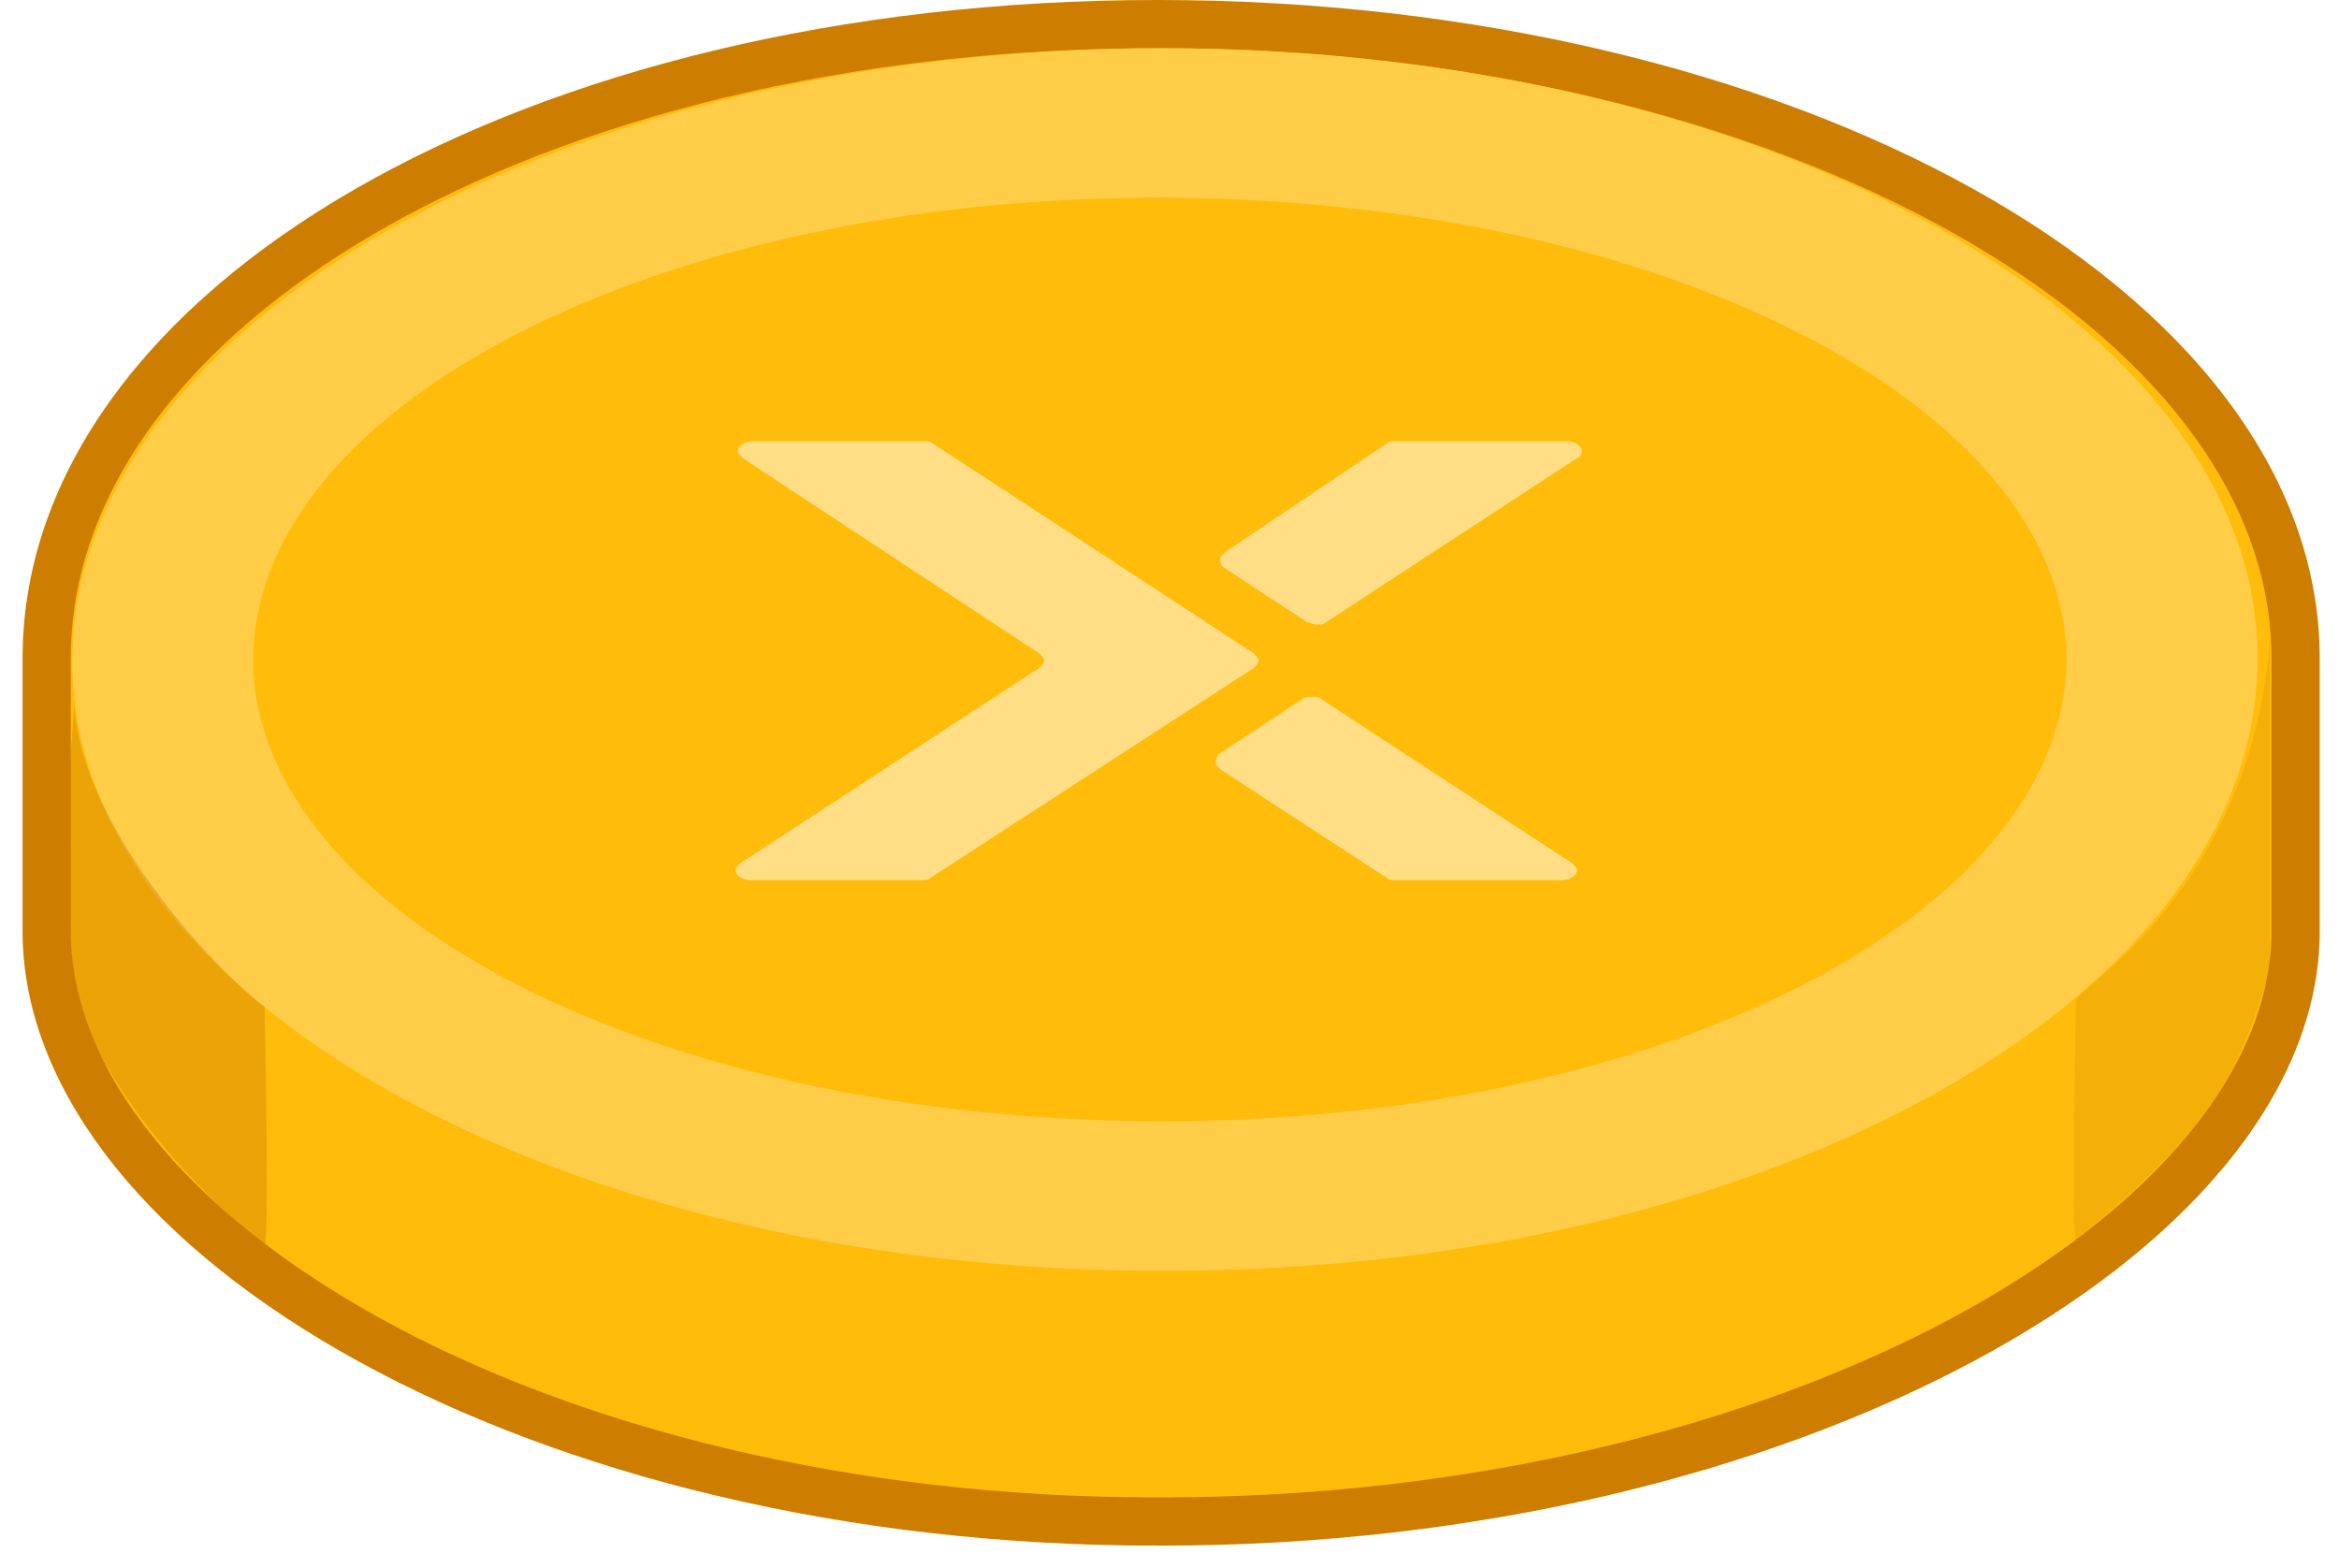
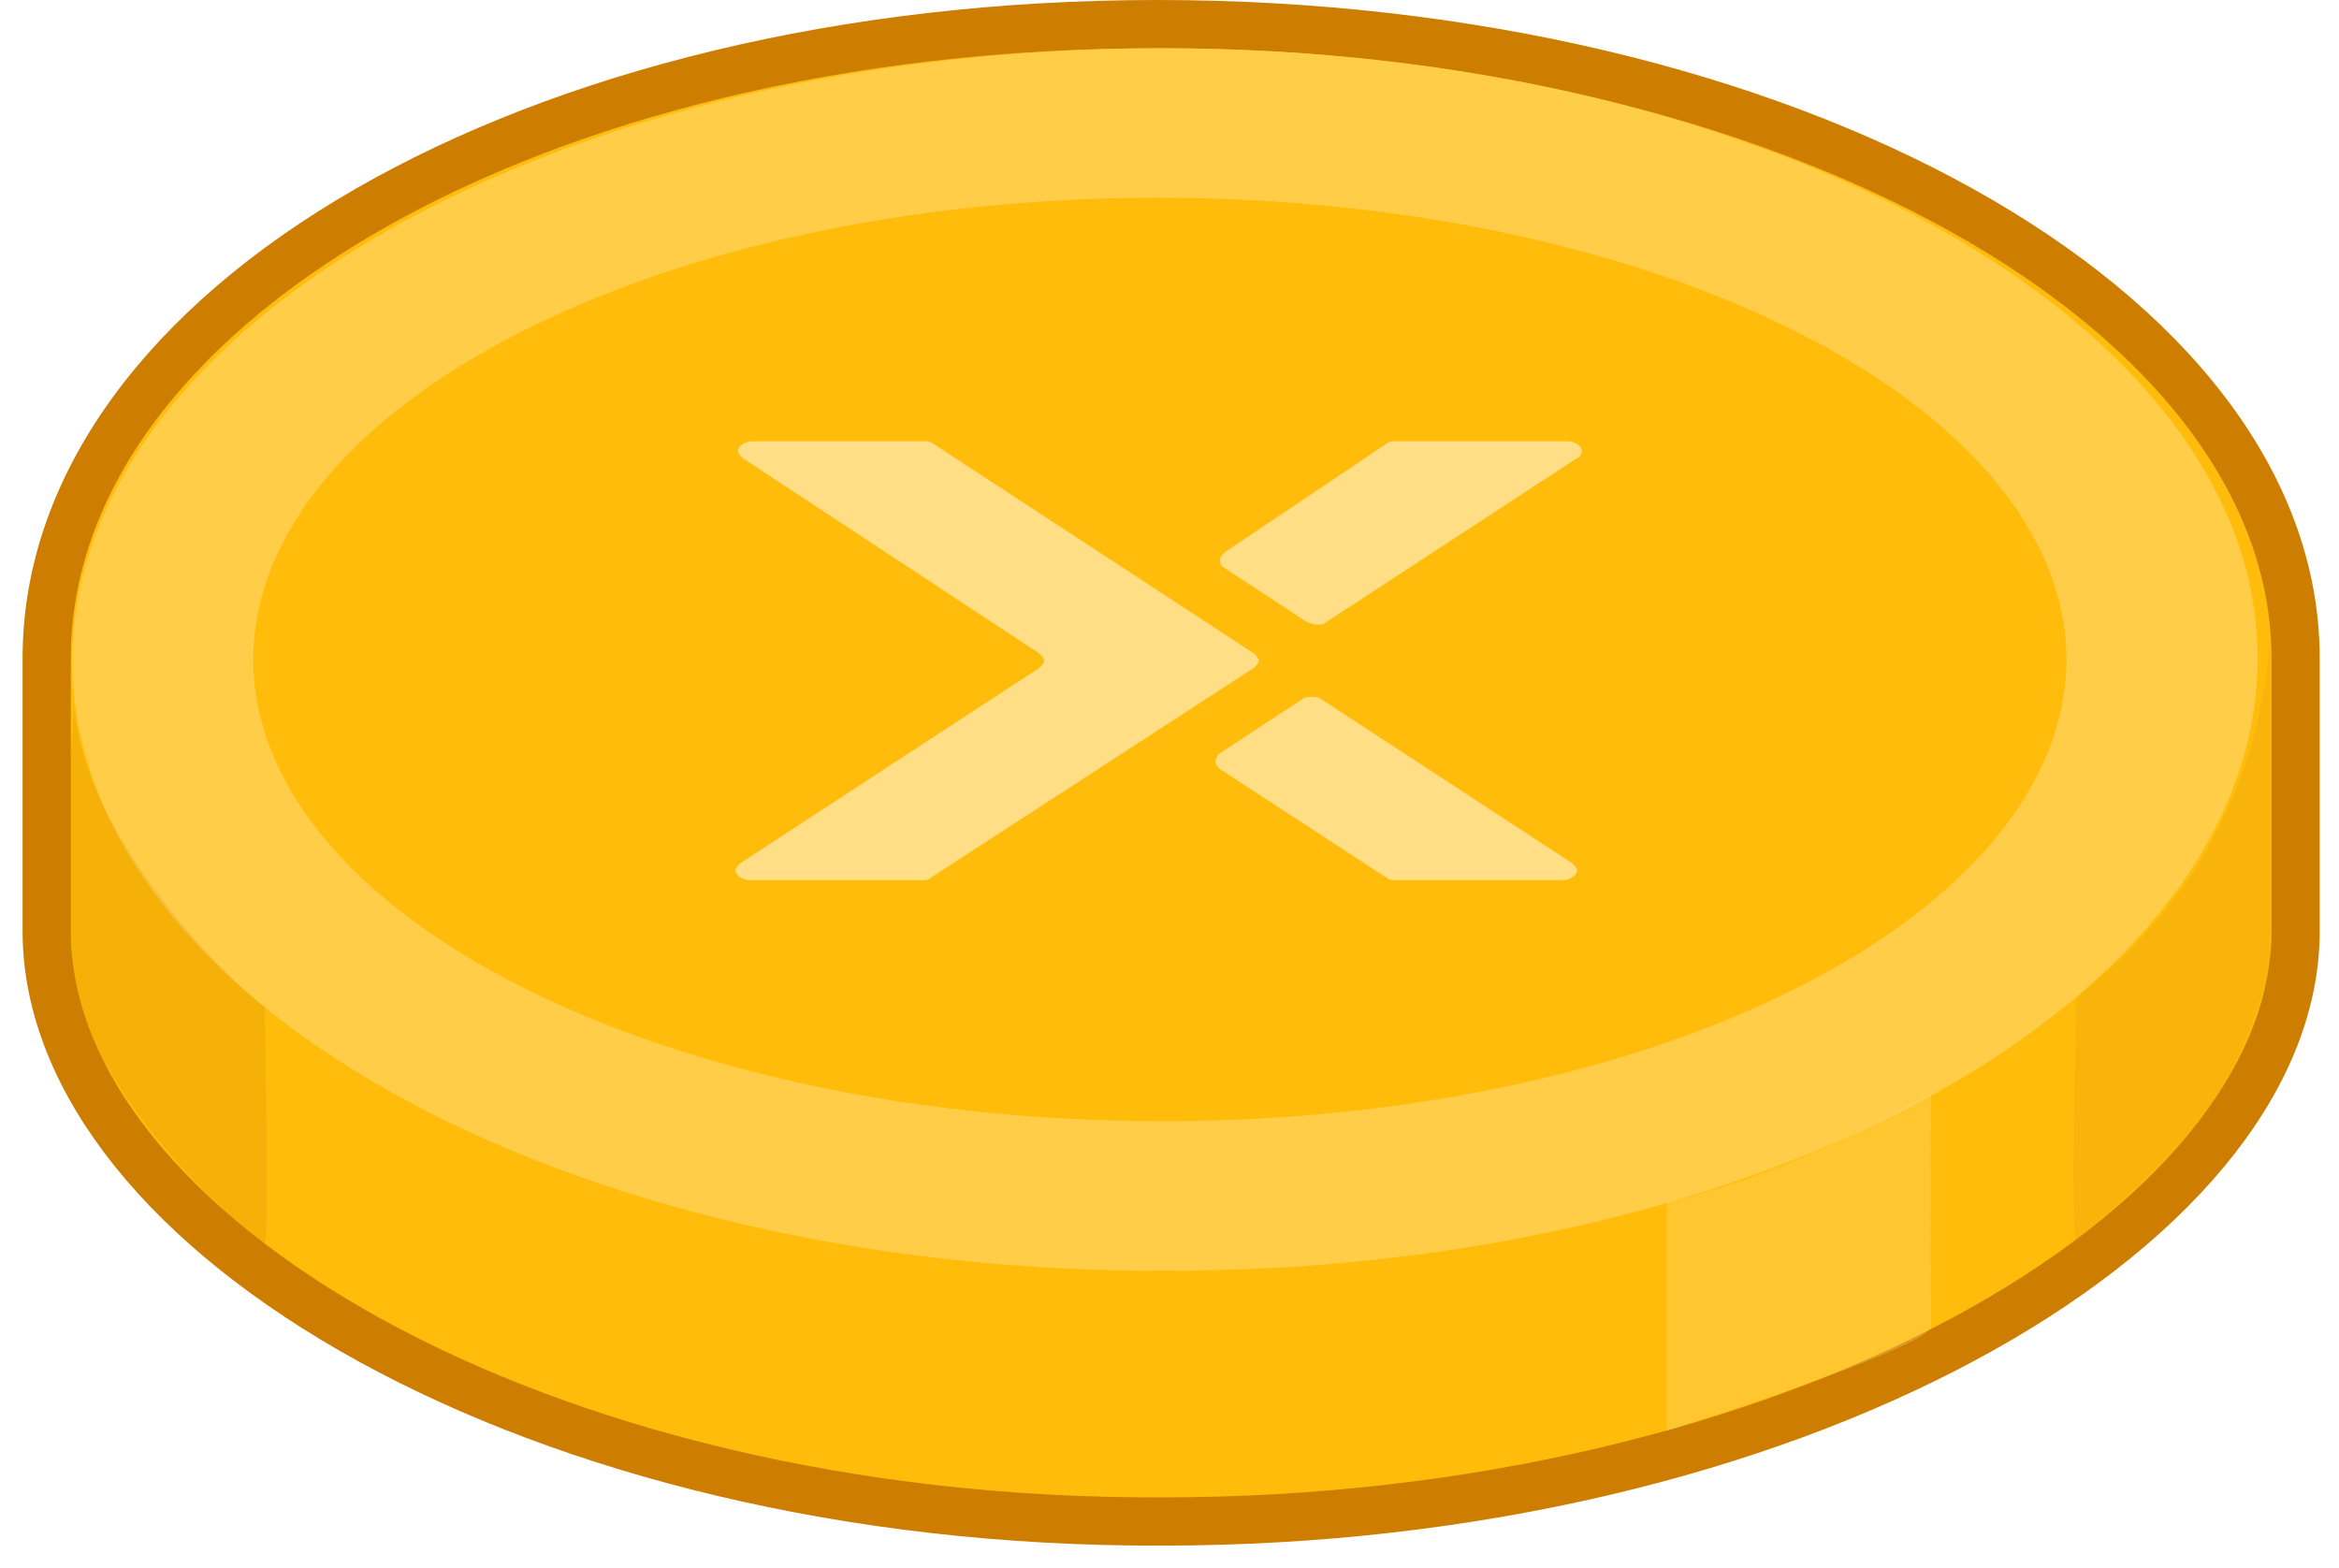
<svg xmlns="http://www.w3.org/2000/svg" width="97px" height="65px" viewBox="0 0 97 65" version="1.1">
  <defs />
  <g id="Page-1" stroke="none" stroke-width="1" fill="none" fill-rule="evenodd">
-     <g id="coins" transform="translate(1, 1)" fill-rule="nonzero">
-       <path d="M47,0 C21,0 0,11.9 0,26.4 L0,37.8 C0.1,50.2 21.2,62.2 47.2,62.1 C73.2,62.1 94.1,50.1 94.2,37.7 L94.2,26.3 C94.2,11.8 73,0 47,0" id="Fill-1" fill="#E69C00" />
-       <path d="M47,0 C21,0 0.936,11.8 0.936,26.3 L0.936,37.7 C1.036,50.1 21.2,62.2 47.2,62.1 C73.2,62.1 94.1,50.1 94.2,37.7 L94.2,26.3 C94.2,11.8 73,0 47,0 Z" id="Stroke-3" stroke="#CD7D00" stroke-width="2" fill="#FFBC0B" />
-       <path d="M47.409,51.7 C22.395,51.796 2,40.444 2,26.398 C2,12.448 22.203,1 47.216,1 C72.23,1 92.625,12.352 92.625,26.302 C92.625,40.348 72.422,51.7 47.409,51.7 Z" id="Fill-5" fill="#FFCD48" />
-       <path d="M84.7,26.3 C84.7,36.9 67.9,45.5 47.2,45.5 C26.5,45.5 9.6,37 9.5,26.4 C9.5,15.8 26.3,7.2 47,7.2 C67.8,7.2 84.6,15.8 84.7,26.3" id="Fill-9" fill="#FFBC0B" />
-       <path d="M37.6,35.4 C37.5,35.5 37.4,35.5 37.2,35.5 L30.1,35.5 C29.8,35.5 29.5,35.3 29.5,35.1 C29.5,35 29.6,34.9 29.7,34.8 L42.1,26.7 C42.2,26.6 42.3,26.5 42.3,26.4 C42.3,26.3 42.2,26.2 42.1,26.1 L29.8,18 C29.7,17.9 29.6,17.8 29.6,17.7 C29.6,17.5 29.9,17.3 30.2,17.3 L37.3,17.3 C37.4,17.3 37.6,17.3 37.7,17.4 L51,26.1 C51.1,26.2 51.2,26.3 51.2,26.4 C51.2,26.5 51.1,26.6 51,26.7 L37.6,35.4 Z M56.5,35.4 L49.6,30.9 C49.5,30.8 49.4,30.7 49.4,30.6 C49.4,30.5 49.5,30.4 49.5,30.3 L53,28 C53.1,27.9 53.3,27.9 53.4,27.9 C53.6,27.9 53.7,27.9 53.8,28 L64.2,34.8 C64.3,34.9 64.4,35 64.4,35.1 C64.4,35.3 64.1,35.5 63.8,35.5 L56.7,35.5 C56.8,35.5 56.6,35.5 56.5,35.4 Z M56.5,17.4 C56.6,17.3 56.7,17.3 56.9,17.3 L64,17.3 C64.3,17.3 64.6,17.5 64.6,17.7 C64.6,17.8 64.5,18 64.4,18 L54,24.8 C53.9,24.9 53.8,24.9 53.6,24.9 C53.4,24.9 53.3,24.8 53.2,24.8 L49.7,22.5 C49.6,22.4 49.6,22.3 49.6,22.2 C49.6,22.1 49.7,22 49.8,21.9 L56.5,17.4 Z" id="Fill-11" fill="#FFDE85" />
-       <path d="M1.641,33.884 L2.087,40.104 C1.987,40.104 3.354,45.233 9.975,50.663 C10.175,50.363 9.975,41.009 9.975,40.758 C7.567,38.925 2.37,33.109 2.087,28.292" id="Fill-13" fill="#CD7D00" opacity="0.4" />
-       <path d="M93.142,31.749 L93.142,39.344 C91.92,42.581 91.775,44.979 85.089,50.426 C84.889,50.126 85.089,40.945 85.089,40.49 C85.089,40.035 92.472,35.847 93.142,25.326" id="Fill-15" fill="#CD7D00" opacity="0.2" />
+     <g id="coins" transform="translate(1, 1)">
+       <path d="M47,0 C21,0 0,11.9 0,26.4 L0,37.8 C0.1,50.2 21.2,62.2 47.2,62.1 C73.2,62.1 94.1,50.1 94.2,37.7 L94.2,26.3 C94.2,11.8 73,0 47,0" id="Fill-1" fill="#E69C00" fill-rule="nonzero" />
+       <path d="M47,0 C21,0 0.936,11.8 0.936,26.3 L0.936,37.7 C1.036,50.1 21.2,62.2 47.2,62.1 C73.2,62.1 94.1,50.1 94.2,37.7 L94.2,26.3 C94.2,11.8 73,0 47,0 Z" id="Stroke-3" stroke="#CD7D00" stroke-width="2" fill="#FFBC0B" fill-rule="nonzero" />
+       <path d="M47.409,51.7 C22.395,51.796 2,40.444 2,26.398 C2,12.448 22.203,1 47.216,1 C72.23,1 92.625,12.352 92.625,26.302 C92.625,40.348 72.422,51.7 47.409,51.7 Z" id="Fill-5" fill="#FFCD48" fill-rule="nonzero" />
+       <path d="M84.7,26.3 C84.7,36.9 67.9,45.5 47.2,45.5 C26.5,45.5 9.6,37 9.5,26.4 C9.5,15.8 26.3,7.2 47,7.2 C67.8,7.2 84.6,15.8 84.7,26.3" id="Fill-9" fill="#FFBC0B" fill-rule="nonzero" />
+       <path d="M37.6,35.4 C37.5,35.5 37.4,35.5 37.2,35.5 L30.1,35.5 C29.8,35.5 29.5,35.3 29.5,35.1 C29.5,35 29.6,34.9 29.7,34.8 L42.1,26.7 C42.2,26.6 42.3,26.5 42.3,26.4 C42.3,26.3 42.2,26.2 42.1,26.1 L29.8,18 C29.7,17.9 29.6,17.8 29.6,17.7 C29.6,17.5 29.9,17.3 30.2,17.3 L37.3,17.3 C37.4,17.3 37.6,17.3 37.7,17.4 L51,26.1 C51.1,26.2 51.2,26.3 51.2,26.4 C51.2,26.5 51.1,26.6 51,26.7 L37.6,35.4 Z M56.5,35.4 L49.6,30.9 C49.5,30.8 49.4,30.7 49.4,30.6 C49.4,30.5 49.5,30.4 49.5,30.3 L53,28 C53.1,27.9 53.3,27.9 53.4,27.9 C53.6,27.9 53.7,27.9 53.8,28 L64.2,34.8 C64.3,34.9 64.4,35 64.4,35.1 C64.4,35.3 64.1,35.5 63.8,35.5 L56.7,35.5 C56.8,35.5 56.6,35.5 56.5,35.4 Z M56.5,17.4 C56.6,17.3 56.7,17.3 56.9,17.3 L64,17.3 C64.3,17.3 64.6,17.5 64.6,17.7 C64.6,17.8 64.5,18 64.4,18 L54,24.8 C53.9,24.9 53.8,24.9 53.6,24.9 C53.4,24.9 53.3,24.8 53.2,24.8 L49.7,22.5 C49.6,22.4 49.6,22.3 49.6,22.2 C49.6,22.1 49.7,22 49.8,21.9 L56.5,17.4 Z" id="Fill-11" fill="#FFDE85" fill-rule="nonzero" />
+       <path d="M1.641,33.884 L2.087,40.104 C1.987,40.104 3.354,45.233 9.975,50.663 C10.175,50.363 9.975,41.009 9.975,40.758 C7.567,38.925 2.37,33.109 2.087,28.292" id="Fill-13" fill="#CD7D00" fill-rule="nonzero" opacity="0.188" />
+       <path d="M93.142,31.749 L93.142,39.344 C91.92,42.581 91.775,44.979 85.089,50.426 C84.889,50.126 85.089,40.945 85.089,40.49 C85.089,40.035 92.472,35.847 93.142,25.326" id="Fill-15" fill="#CD7D00" fill-rule="nonzero" opacity="0.136" />
+       <path d="M68.11,48.881 L68.11,58.35 C75.055,56.109 78.713,54.68 79.083,54.062 C79.063,49.554 79.063,46.32 79.083,44.362 C75.609,46.306 72,47.928 68.11,48.881 Z" id="Path" fill="#FFDE85" opacity="0.296" />
    </g>
  </g>
</svg>
